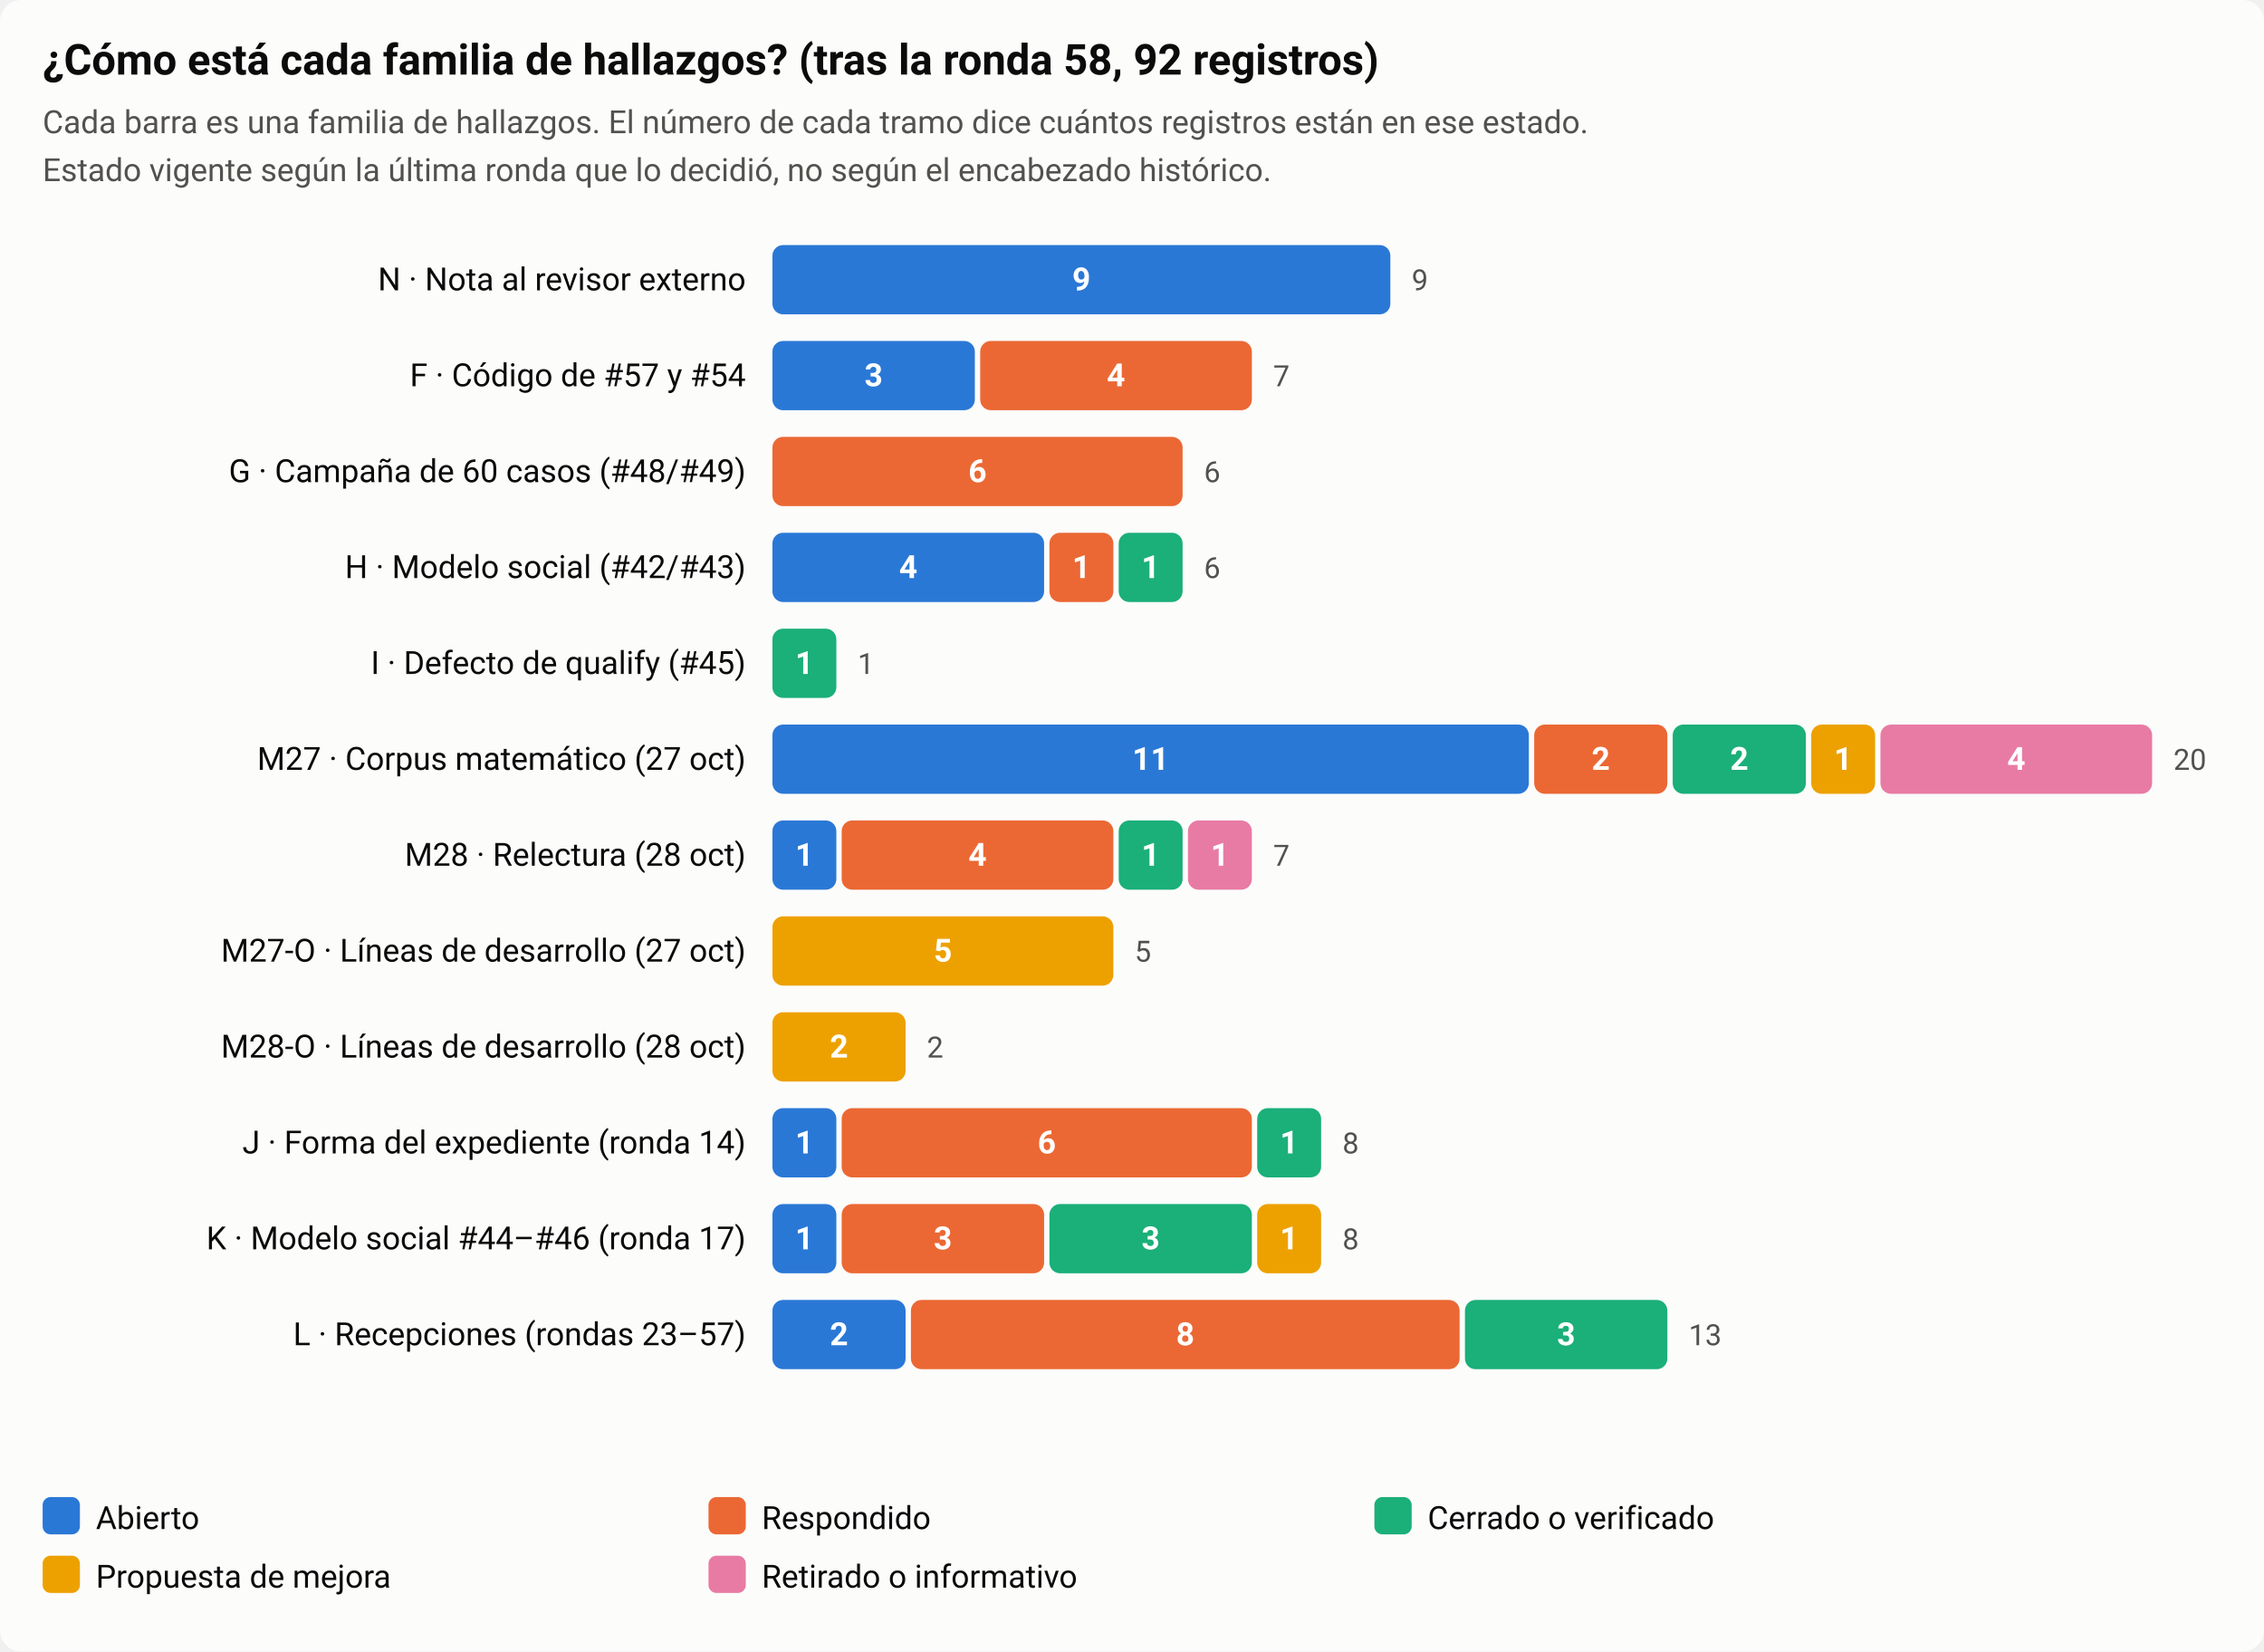
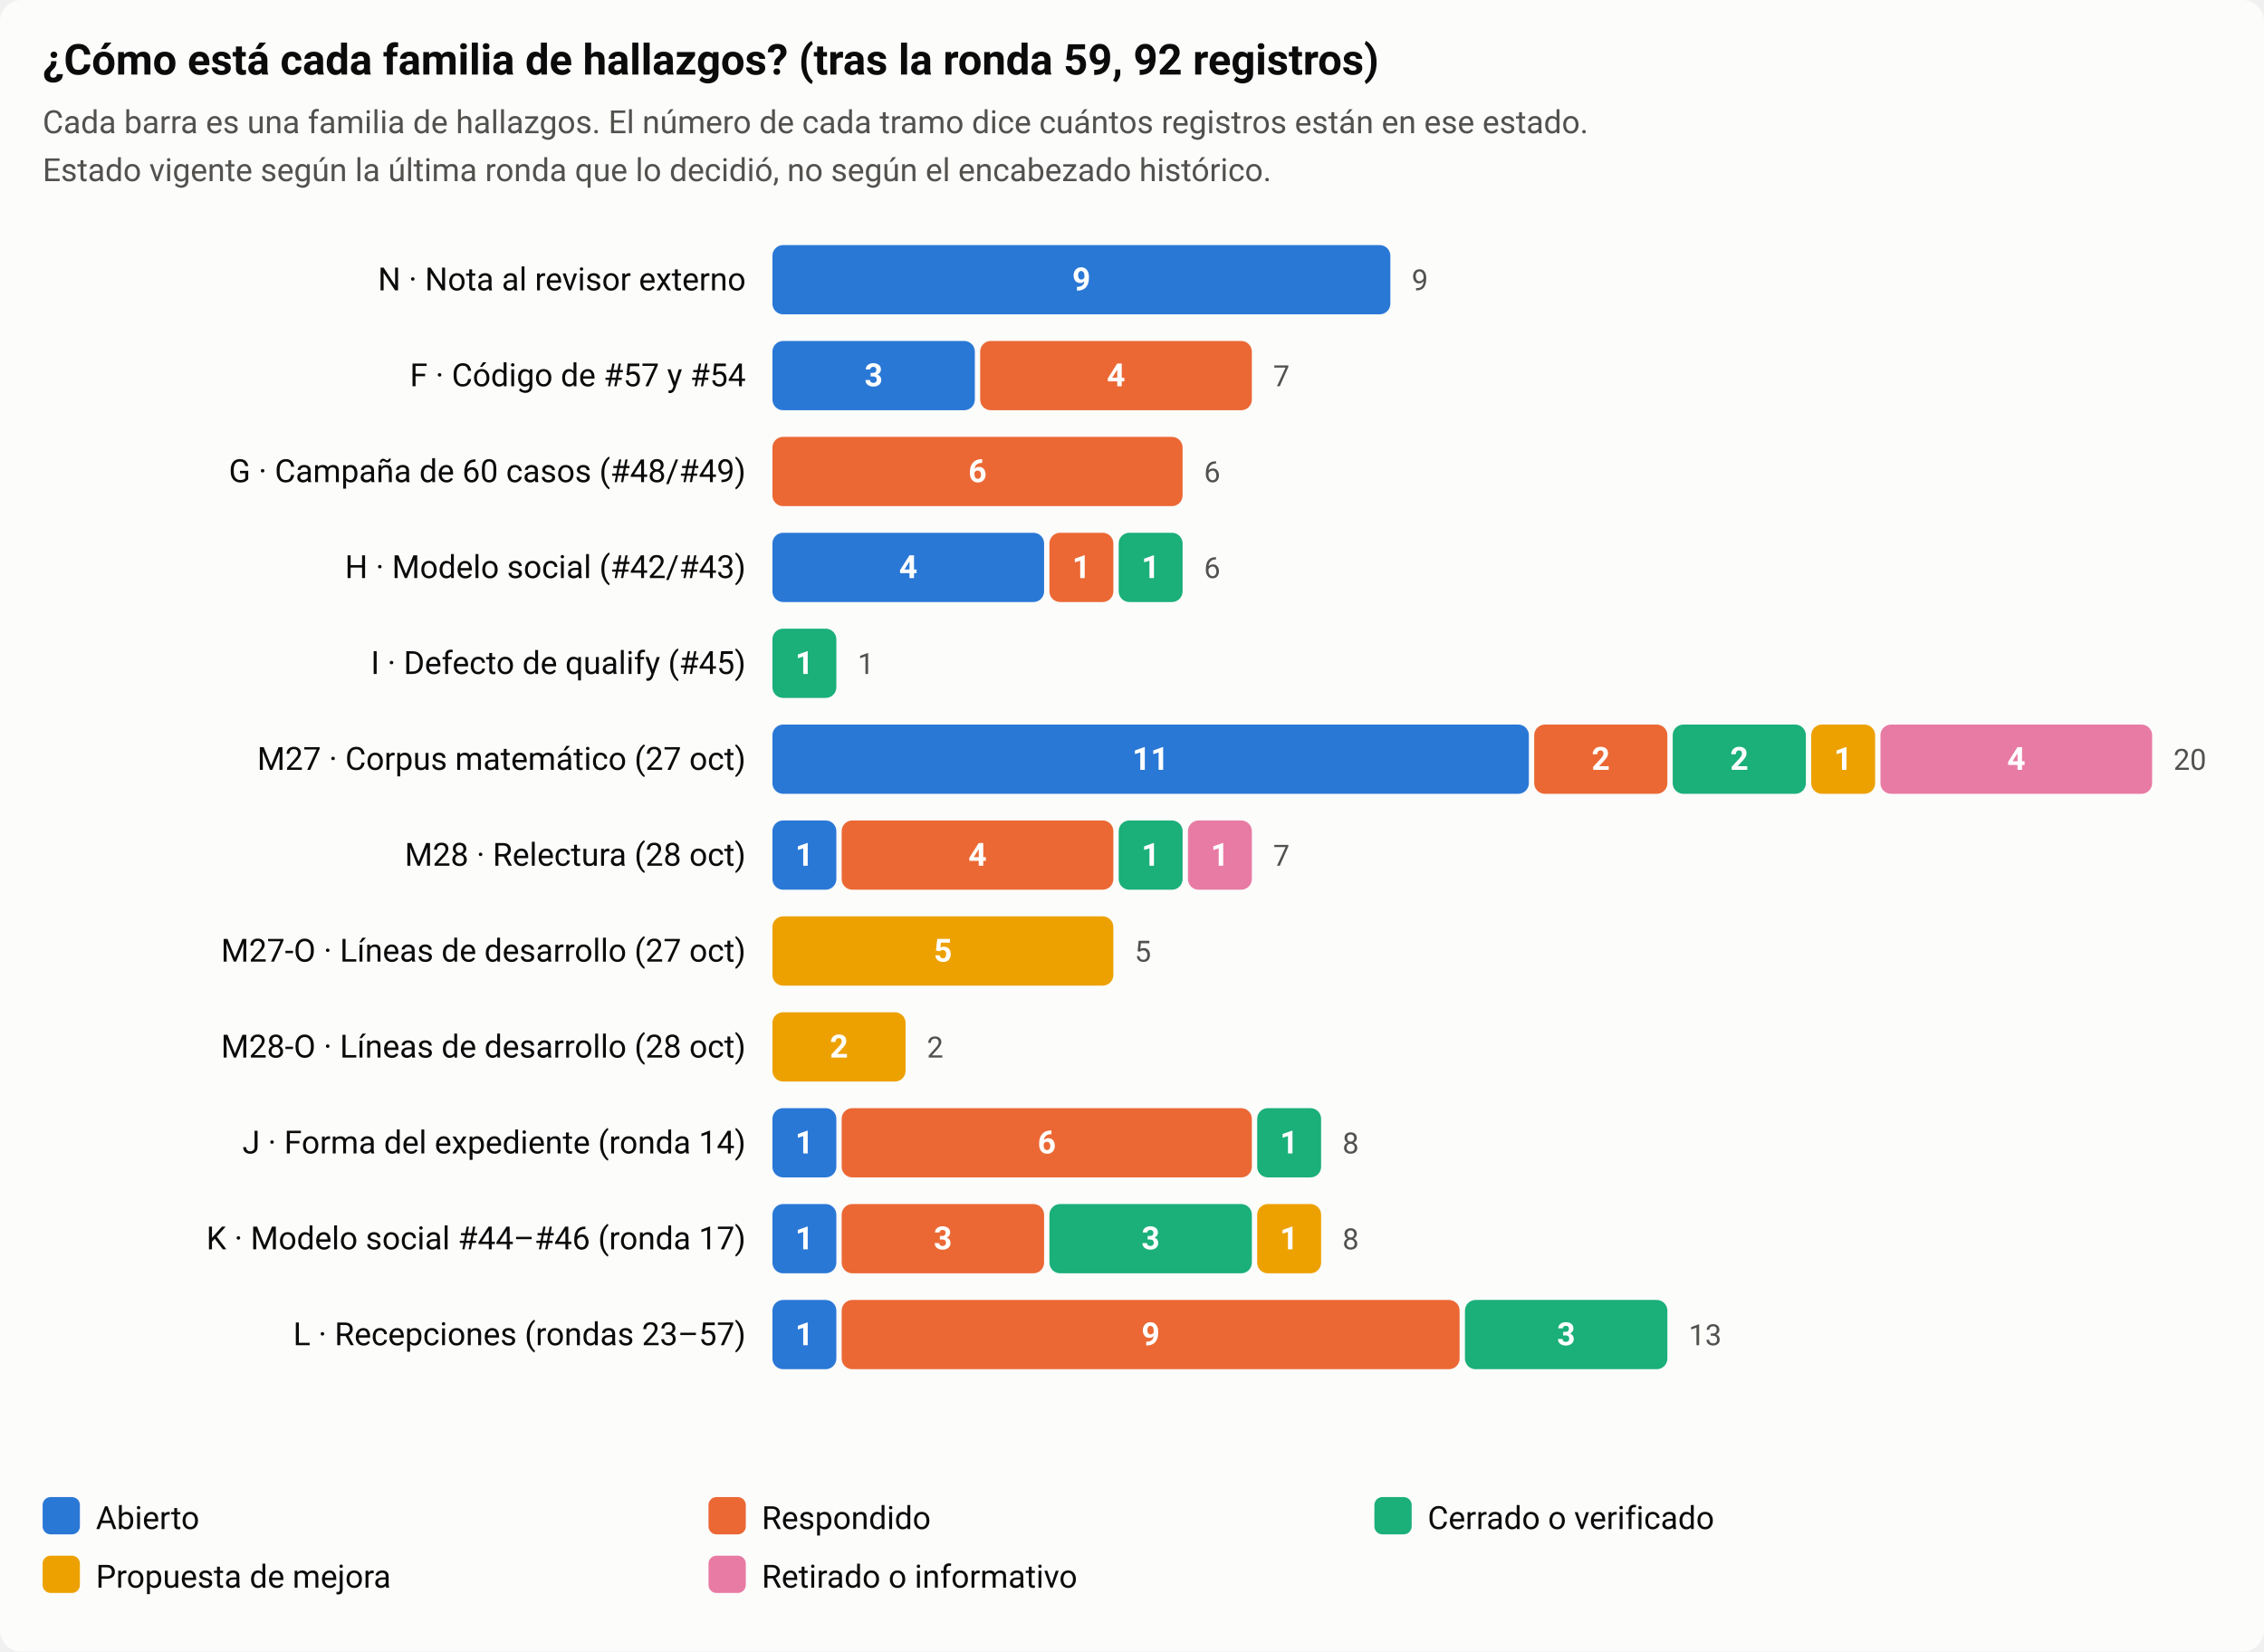
<svg xmlns="http://www.w3.org/2000/svg" viewBox="0 0 850 620" width="850" height="620" role="img" aria-label="Estado de los 79 registros de la auditoría por familia">
  <style>
  .ink{fill:#0b0b0b}.ink2{fill:#52514e}.bg{fill:#fcfcfb}.grid{stroke:#e4e3df}
  .s0{fill:#2a78d6}.s1{fill:#eb6834}.s2{fill:#1baf7a}.s3{fill:#eda100}.s4{fill:#e87ba4}
  .a0{fill:#2a78d6}.a1{fill:#eb6834}.a0s{stroke:#2a78d6}.a1s{stroke:#eb6834}
  text{font-family:system-ui,-apple-system,Segoe UI,Roboto,sans-serif}
  @media (prefers-color-scheme: dark){
    .ink{fill:#f0efec}.ink2{fill:#c3c2b7}.bg{fill:#1a1a19}.grid{stroke:#383835}
    .s0{fill:#3987e5}.s1{fill:#d95926}.s2{fill:#199e70}.s3{fill:#c98500}.s4{fill:#d55181}
    .a0{fill:#3987e5}.a1{fill:#d95926}.a0s{stroke:#3987e5}.a1s{stroke:#d95926}
  }
</style>
  <rect class="bg" width="850" height="620" rx="8" />
-   <text class="ink" x="16" y="28" font-size="16" font-weight="600">¿Cómo está cada familia de hallazgos? (tras la ronda 58, 92 registros)</text>
+   <text class="ink" x="16" y="28" font-size="16" font-weight="600">¿Cómo está cada familia de hallazgos? (tras la ronda 59, 92 registros)</text>
  <text class="ink2" x="16" y="50" font-size="12">Cada barra es una familia de hallazgos. El número de cada tramo dice cuántos registros están en ese estado.</text>
  <text class="ink2" x="16" y="68" font-size="12">Estado vigente según la última ronda que lo decidió, no según el encabezado histórico.</text>
  <text class="ink" x="280" y="109" font-size="12" text-anchor="end">N · Nota al revisor externo</text>
  <rect class="s0" x="290" y="92" width="232" height="26" rx="4" />
  <text x="406.0" y="109" font-size="12" font-weight="600" text-anchor="middle" fill="#fff">9</text>
  <text class="ink2" x="530" y="109" font-size="11">9</text>
  <text class="ink" x="280" y="145" font-size="12" text-anchor="end">F · Código de #57 y #54</text>
  <rect class="s0" x="290" y="128" width="76" height="26" rx="4" />
  <text x="328.0" y="145" font-size="12" font-weight="600" text-anchor="middle" fill="#fff">3</text>
  <rect class="s1" x="368" y="128" width="102" height="26" rx="4" />
  <text x="419.0" y="145" font-size="12" font-weight="600" text-anchor="middle" fill="#fff">4</text>
  <text class="ink2" x="478" y="145" font-size="11">7</text>
  <text class="ink" x="280" y="181" font-size="12" text-anchor="end">G · Campaña de 60 casos (#48/#49)</text>
  <rect class="s1" x="290" y="164" width="154" height="26" rx="4" />
  <text x="367.0" y="181" font-size="12" font-weight="600" text-anchor="middle" fill="#fff">6</text>
  <text class="ink2" x="452" y="181" font-size="11">6</text>
  <text class="ink" x="280" y="217" font-size="12" text-anchor="end">H · Modelo social (#42/#43)</text>
  <rect class="s0" x="290" y="200" width="102" height="26" rx="4" />
  <text x="341.0" y="217" font-size="12" font-weight="600" text-anchor="middle" fill="#fff">4</text>
  <rect class="s1" x="394" y="200" width="24" height="26" rx="4" />
  <text x="406.0" y="217" font-size="12" font-weight="600" text-anchor="middle" fill="#fff">1</text>
  <rect class="s2" x="420" y="200" width="24" height="26" rx="4" />
  <text x="432.0" y="217" font-size="12" font-weight="600" text-anchor="middle" fill="#fff">1</text>
  <text class="ink2" x="452" y="217" font-size="11">6</text>
  <text class="ink" x="280" y="253" font-size="12" text-anchor="end">I · Defecto de qualify (#45)</text>
  <rect class="s2" x="290" y="236" width="24" height="26" rx="4" />
  <text x="302.0" y="253" font-size="12" font-weight="600" text-anchor="middle" fill="#fff">1</text>
  <text class="ink2" x="322" y="253" font-size="11">1</text>
  <text class="ink" x="280" y="289" font-size="12" text-anchor="end">M27 · Corpus matemático (27 oct)</text>
  <rect class="s0" x="290" y="272" width="284" height="26" rx="4" />
  <text x="432.0" y="289" font-size="12" font-weight="600" text-anchor="middle" fill="#fff">11</text>
  <rect class="s1" x="576" y="272" width="50" height="26" rx="4" />
  <text x="601.0" y="289" font-size="12" font-weight="600" text-anchor="middle" fill="#fff">2</text>
  <rect class="s2" x="628" y="272" width="50" height="26" rx="4" />
  <text x="653.0" y="289" font-size="12" font-weight="600" text-anchor="middle" fill="#fff">2</text>
  <rect class="s3" x="680" y="272" width="24" height="26" rx="4" />
  <text x="692.0" y="289" font-size="12" font-weight="600" text-anchor="middle" fill="#fff">1</text>
  <rect class="s4" x="706" y="272" width="102" height="26" rx="4" />
  <text x="757.0" y="289" font-size="12" font-weight="600" text-anchor="middle" fill="#fff">4</text>
  <text class="ink2" x="816" y="289" font-size="11">20</text>
  <text class="ink" x="280" y="325" font-size="12" text-anchor="end">M28 · Relectura (28 oct)</text>
  <rect class="s0" x="290" y="308" width="24" height="26" rx="4" />
  <text x="302.0" y="325" font-size="12" font-weight="600" text-anchor="middle" fill="#fff">1</text>
  <rect class="s1" x="316" y="308" width="102" height="26" rx="4" />
  <text x="367.0" y="325" font-size="12" font-weight="600" text-anchor="middle" fill="#fff">4</text>
  <rect class="s2" x="420" y="308" width="24" height="26" rx="4" />
  <text x="432.0" y="325" font-size="12" font-weight="600" text-anchor="middle" fill="#fff">1</text>
  <rect class="s4" x="446" y="308" width="24" height="26" rx="4" />
  <text x="458.0" y="325" font-size="12" font-weight="600" text-anchor="middle" fill="#fff">1</text>
  <text class="ink2" x="478" y="325" font-size="11">7</text>
  <text class="ink" x="280" y="361" font-size="12" text-anchor="end">M27-O · Líneas de desarrollo (27 oct)</text>
  <rect class="s3" x="290" y="344" width="128" height="26" rx="4" />
  <text x="354.0" y="361" font-size="12" font-weight="600" text-anchor="middle" fill="#fff">5</text>
  <text class="ink2" x="426" y="361" font-size="11">5</text>
  <text class="ink" x="280" y="397" font-size="12" text-anchor="end">M28-O · Líneas de desarrollo (28 oct)</text>
  <rect class="s3" x="290" y="380" width="50" height="26" rx="4" />
  <text x="315.0" y="397" font-size="12" font-weight="600" text-anchor="middle" fill="#fff">2</text>
  <text class="ink2" x="348" y="397" font-size="11">2</text>
  <text class="ink" x="280" y="433" font-size="12" text-anchor="end">J · Forma del expediente (ronda 14)</text>
  <rect class="s0" x="290" y="416" width="24" height="26" rx="4" />
  <text x="302.0" y="433" font-size="12" font-weight="600" text-anchor="middle" fill="#fff">1</text>
  <rect class="s1" x="316" y="416" width="154" height="26" rx="4" />
  <text x="393.0" y="433" font-size="12" font-weight="600" text-anchor="middle" fill="#fff">6</text>
  <rect class="s2" x="472" y="416" width="24" height="26" rx="4" />
  <text x="484.0" y="433" font-size="12" font-weight="600" text-anchor="middle" fill="#fff">1</text>
  <text class="ink2" x="504" y="433" font-size="11">8</text>
  <text class="ink" x="280" y="469" font-size="12" text-anchor="end">K · Modelo social #44–#46 (ronda 17)</text>
  <rect class="s0" x="290" y="452" width="24" height="26" rx="4" />
  <text x="302.0" y="469" font-size="12" font-weight="600" text-anchor="middle" fill="#fff">1</text>
  <rect class="s1" x="316" y="452" width="76" height="26" rx="4" />
  <text x="354.0" y="469" font-size="12" font-weight="600" text-anchor="middle" fill="#fff">3</text>
  <rect class="s2" x="394" y="452" width="76" height="26" rx="4" />
  <text x="432.0" y="469" font-size="12" font-weight="600" text-anchor="middle" fill="#fff">3</text>
  <rect class="s3" x="472" y="452" width="24" height="26" rx="4" />
  <text x="484.0" y="469" font-size="12" font-weight="600" text-anchor="middle" fill="#fff">1</text>
  <text class="ink2" x="504" y="469" font-size="11">8</text>
  <text class="ink" x="280" y="505" font-size="12" text-anchor="end">L · Recepciones (rondas 23–57)</text>
-   <rect class="s0" x="290" y="488" width="50" height="26" rx="4" />
-   <text x="315.0" y="505" font-size="12" font-weight="600" text-anchor="middle" fill="#fff">2</text>
-   <rect class="s1" x="342" y="488" width="206" height="26" rx="4" />
-   <text x="445.0" y="505" font-size="12" font-weight="600" text-anchor="middle" fill="#fff">8</text>
+   <rect class="s0" x="290" y="488" width="24" height="26" rx="4" />
+   <text x="302.0" y="505" font-size="12" font-weight="600" text-anchor="middle" fill="#fff">1</text>
+   <rect class="s1" x="316" y="488" width="232" height="26" rx="4" />
+   <text x="432.0" y="505" font-size="12" font-weight="600" text-anchor="middle" fill="#fff">9</text>
  <rect class="s2" x="550" y="488" width="76" height="26" rx="4" />
  <text x="588.0" y="505" font-size="12" font-weight="600" text-anchor="middle" fill="#fff">3</text>
  <text class="ink2" x="634" y="505" font-size="11">13</text>
  <rect class="s0" x="16" y="562" width="14" height="14" rx="3" />
  <text class="ink" x="36" y="574" font-size="12">Abierto</text>
  <rect class="s1" x="266" y="562" width="14" height="14" rx="3" />
  <text class="ink" x="286" y="574" font-size="12">Respondido</text>
  <rect class="s2" x="516" y="562" width="14" height="14" rx="3" />
  <text class="ink" x="536" y="574" font-size="12">Cerrado o verificado</text>
  <rect class="s3" x="16" y="584" width="14" height="14" rx="3" />
  <text class="ink" x="36" y="596" font-size="12">Propuesta de mejora</text>
  <rect class="s4" x="266" y="584" width="14" height="14" rx="3" />
  <text class="ink" x="286" y="596" font-size="12">Retirado o informativo</text>
</svg>
